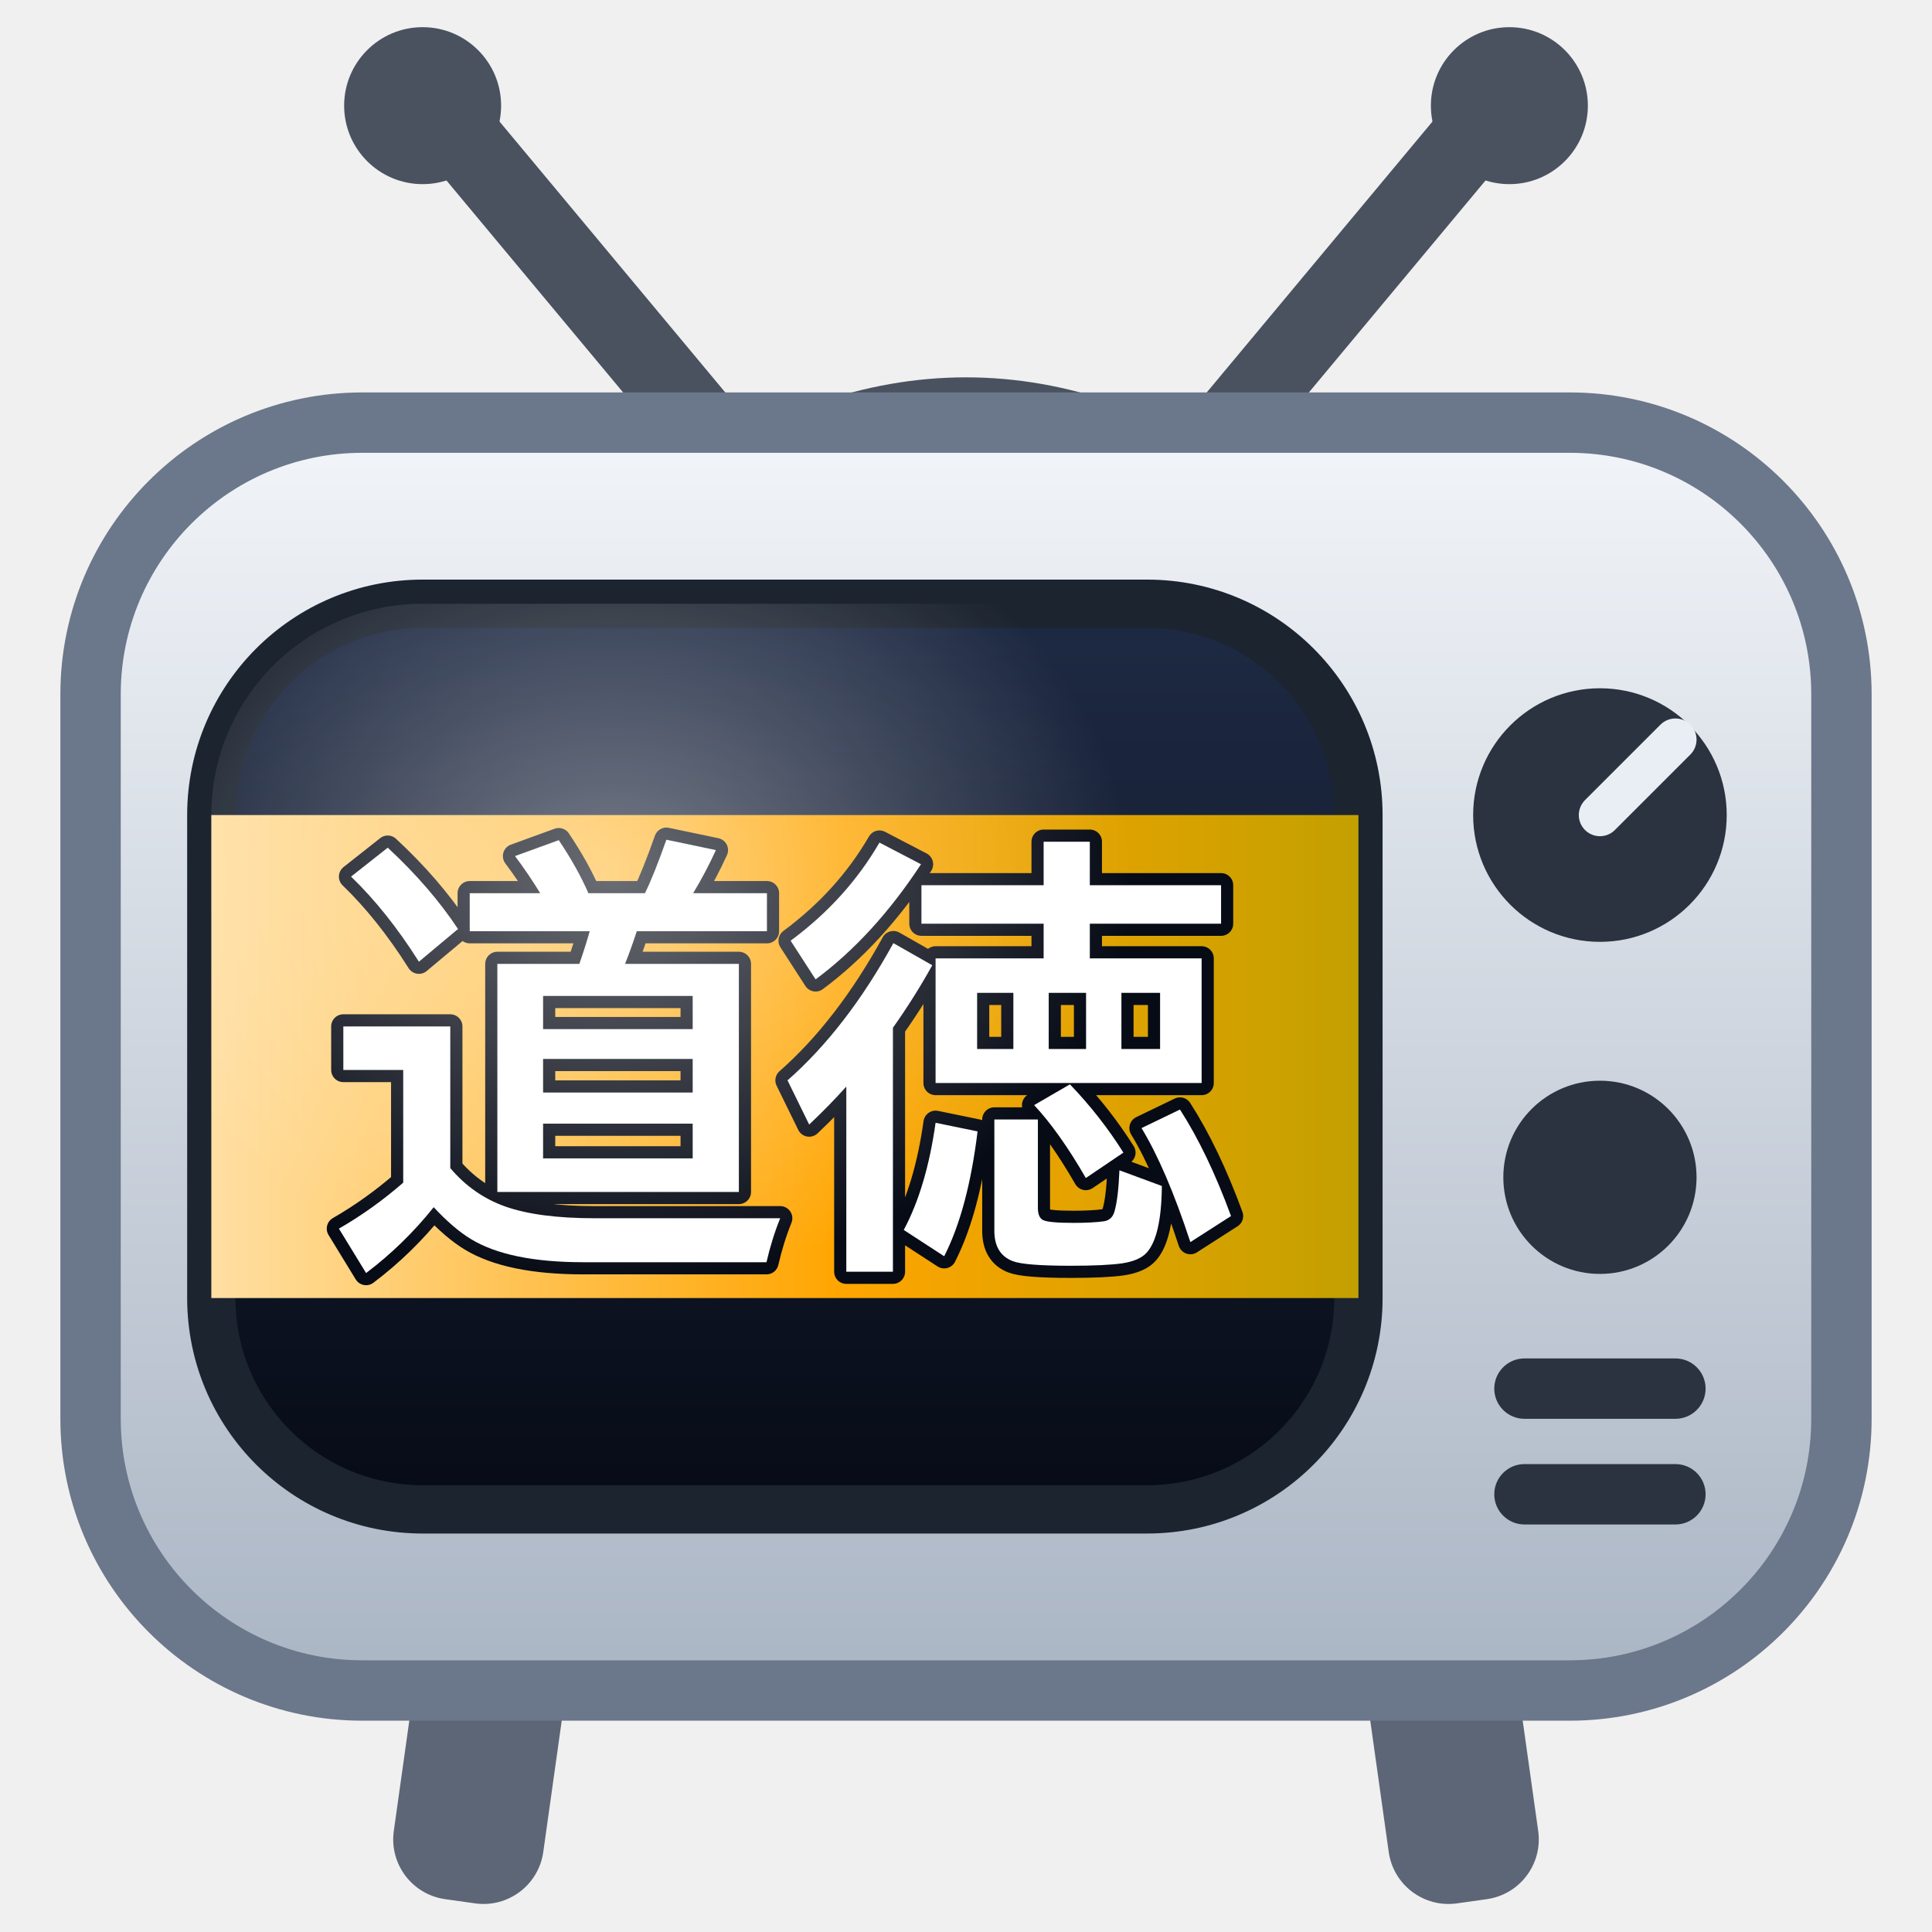
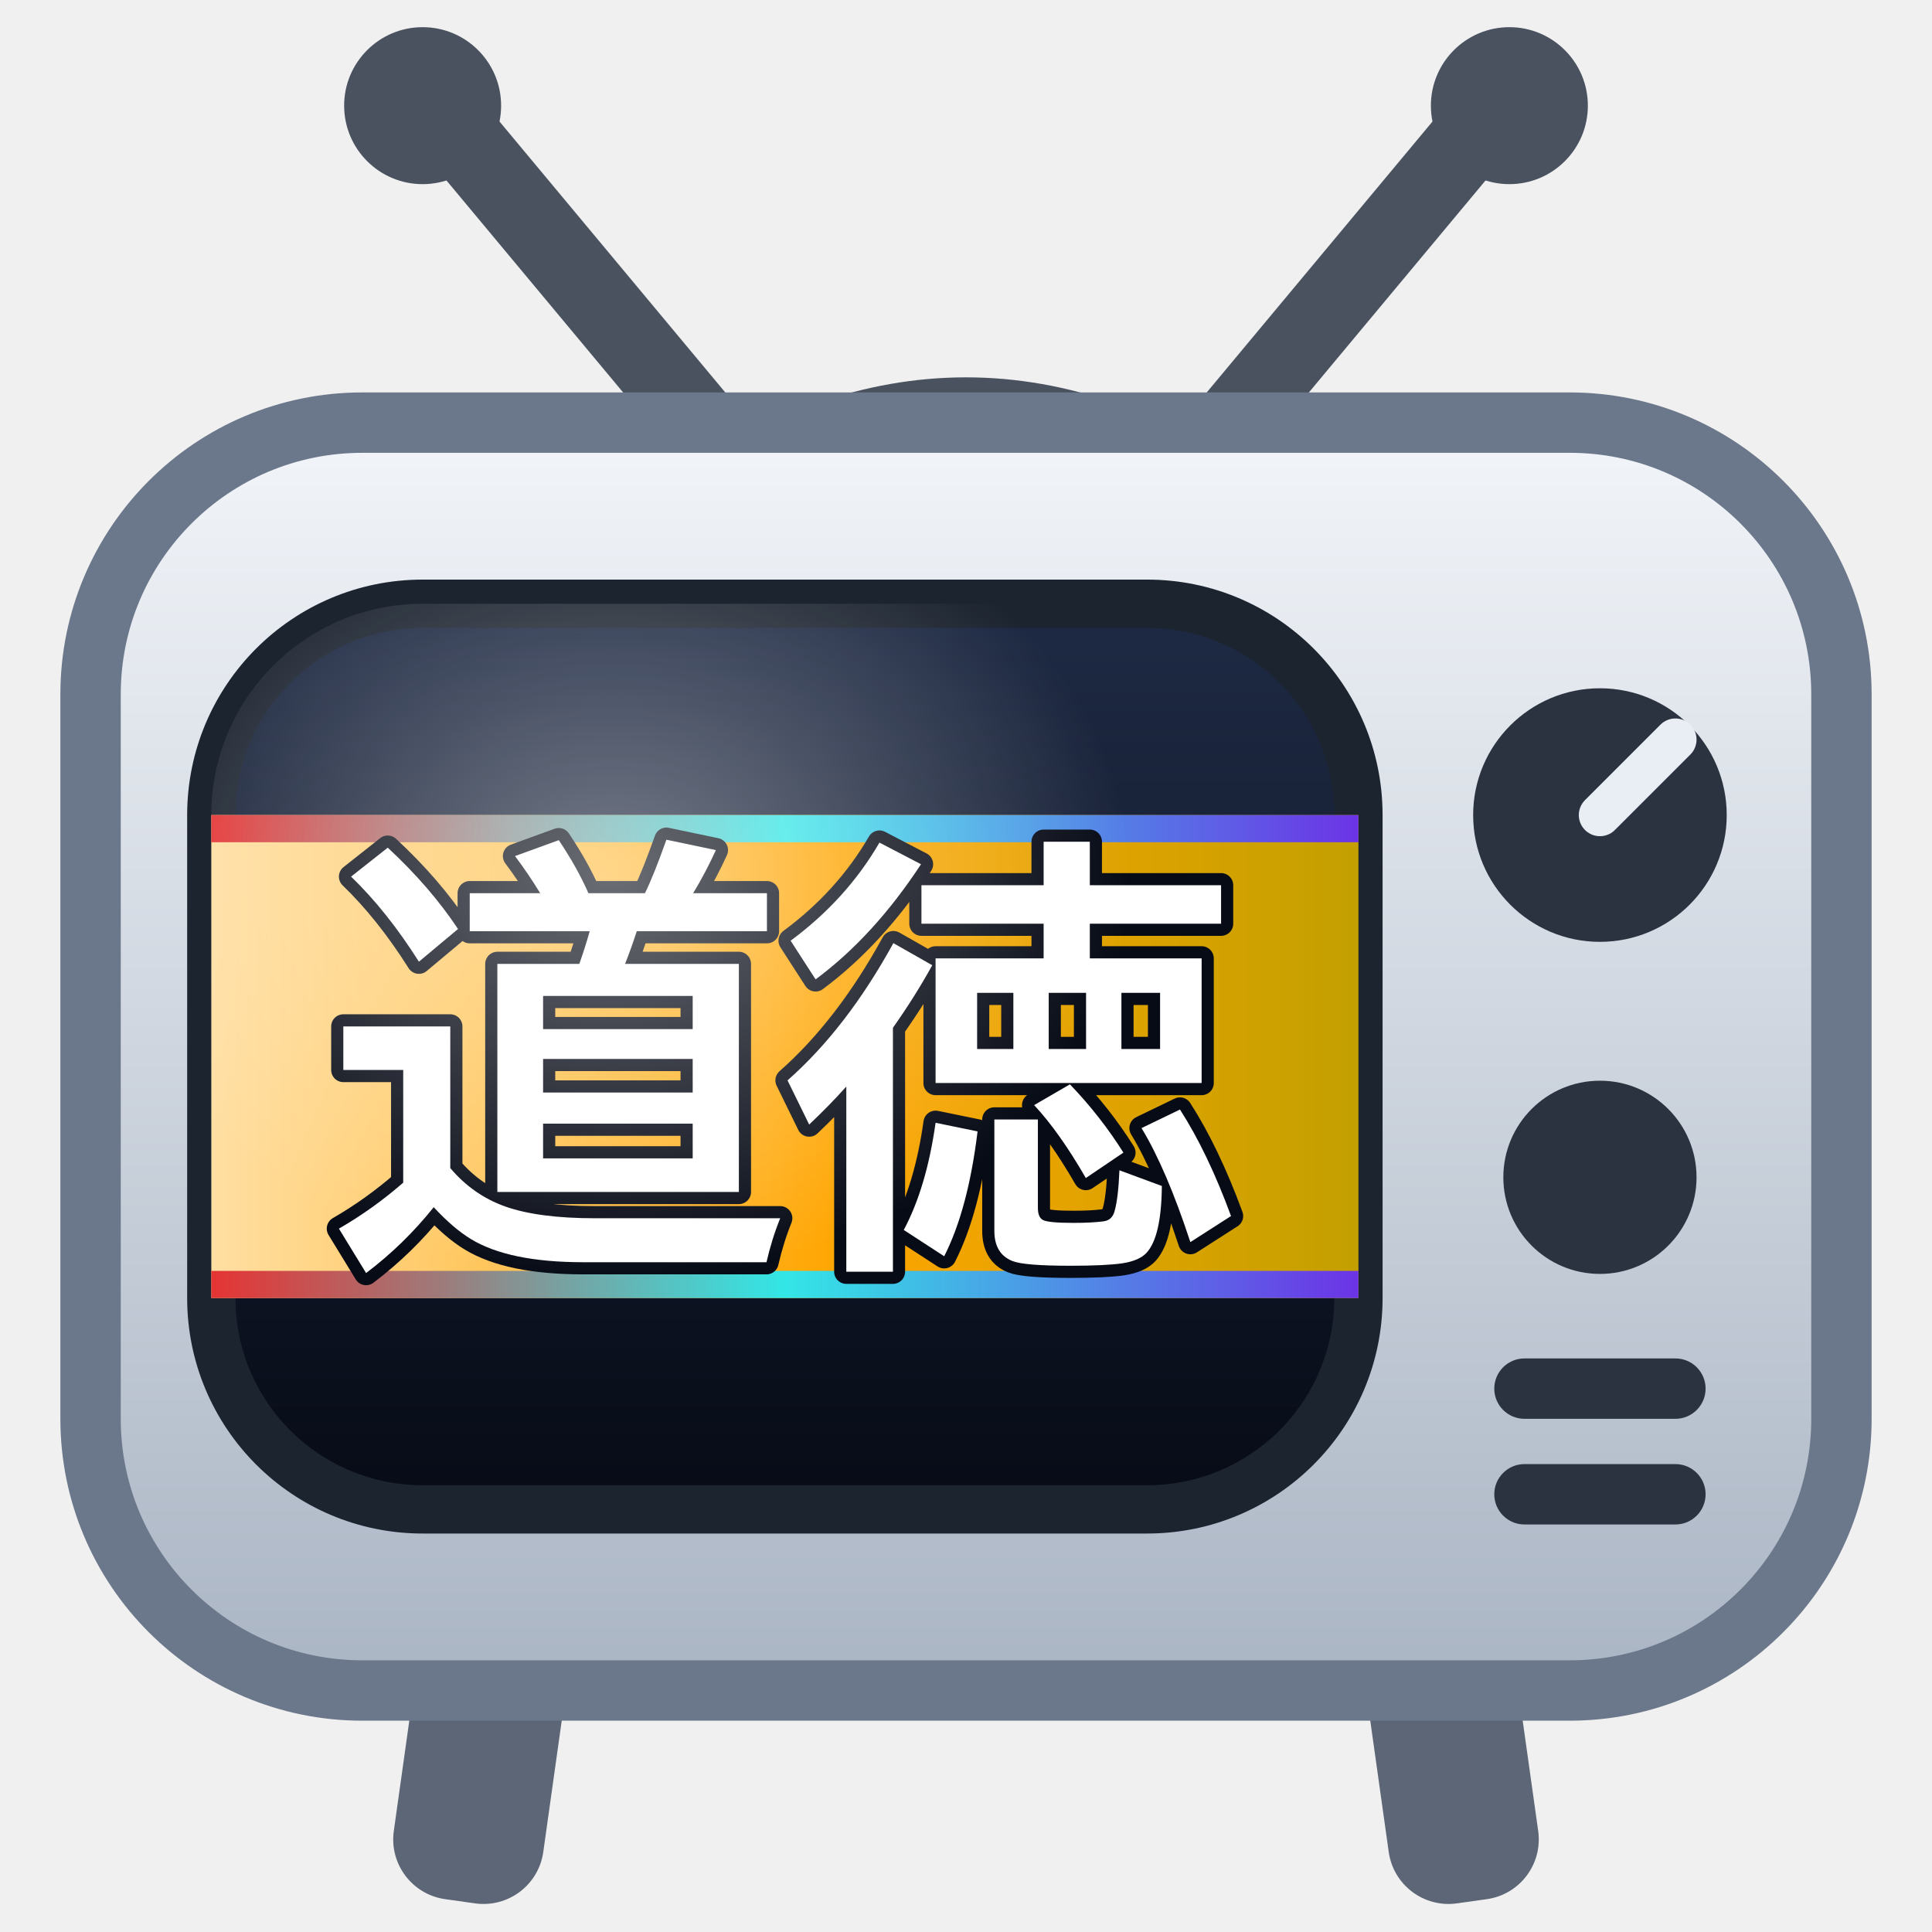
<svg xmlns="http://www.w3.org/2000/svg" viewBox="0 0 64 64">
  <defs>
    <linearGradient id="cab" x1="0" y1="0" x2="0" y2="1">
      <stop offset="0" stop-color="#F2F5F9" />
      <stop offset="1" stop-color="#AAB5C4" />
    </linearGradient>
    <linearGradient id="scr" x1="0" y1="0" x2="0" y2="1">
      <stop offset="0" stop-color="#1E2A44" />
      <stop offset="1" stop-color="#070B16" />
    </linearGradient>
    <linearGradient id="bd" x1="0" y1="0" x2="1" y2="0">
      <stop offset="0" stop-color="#FFDFA3" />
      <stop offset=".55" stop-color="#FFA500" />
      <stop offset="1" stop-color="#C2A000" />
    </linearGradient>
    <clipPath id="sc">
      <rect x="7" y="20" width="38" height="30" rx="7" />
    </clipPath>
    <radialGradient id="gl" cx=".35" cy=".3" r=".9">
      <stop offset="0" stop-color="#fff" stop-opacity=".4" />
      <stop offset=".5" stop-color="#fff" stop-opacity="0" />
    </radialGradient>
+     <linearGradient id="rbl" x1="0" y1="0" x2="1" y2="0">
+       <stop offset="0" stop-color="#E63333" />
+       <stop offset=".5" stop-color="#33E6E6" />
+       <stop offset="1" stop-color="#6C33E6" />
+     </linearGradient>
  </defs>
  <path d="M24 15 L14 3 M40 15 L50 3" stroke="#4A5260" stroke-width="2.6" stroke-linecap="round" />
  <circle cx="14" cy="3.5" r="2.6" fill="#4A5260" />
  <circle cx="50" cy="3.5" r="2.6" fill="#4A5260" />
  <path d="M22 16 Q32 9 42 16 Z" fill="#4A5260" />
  <rect x="14" y="54" width="5" height="9" rx="2" fill="#5C6676" transform="rotate(8 16 54)" />
  <rect x="45" y="54" width="5" height="9" rx="2" fill="#5C6676" transform="rotate(-8 48 54)" />
  <rect x="3" y="14" width="58" height="42" rx="9" fill="url(#cab)" stroke="#6B778A" stroke-width="2" />
  <rect x="7" y="20" width="38" height="30" rx="7" fill="url(#scr)" stroke="#1C2430" stroke-width="1.6" />
  <rect x="7" y="27" width="38" height="16" fill="url(#bd)" clip-path="url(#sc)" />
+   <rect x="7" y="27" width="38" height="0.9" fill="url(#rbl)" clip-path="url(#sc)" />
+   <rect x="7" y="42.1" width="38" height="0.9" fill="url(#rbl)" clip-path="url(#sc)" />
  <path d="M535 274Q638 152 784 100Q935 47 1188 47H2028Q1990 -47 1966 -152H1137Q800 -152 628 -47Q549 1 460 97Q325 -72 154 -201L31 0Q184 88 322 208V718H51V915H535ZM1166 1346H623V1518H942Q888 1606 828 1686L1026 1758Q1111 1631 1160 1518H1416Q1456 1599 1513 1760L1737 1713Q1691 1612 1634 1518H1968V1346H1379Q1354 1269 1326 1198H1841V166H748V1198H1119Q1146 1275 1166 1346ZM955 1053V903H1632V1053ZM955 768V616H1632V768ZM955 475V318H1632V475ZM393 1208Q249 1436 86 1593L252 1724Q444 1546 570 1356Z" fill="#fff" stroke="#070B16" stroke-width="110" paint-order="stroke" stroke-linejoin="round" transform="translate(11.00 40.70) scale(0.00732 -0.00732)" />
  <path d="M1380 1223H1886V659H682V1223H1171V1380H618V1554H1171V1751H1380V1554H1974V1380H1380ZM1034 1067H870V813H1034ZM1194 1067V813H1363V1067ZM1523 1067V813H1698V1067ZM489 909V-195H278V643Q204 560 110 471L12 671Q279 906 491 1292L667 1192Q588 1049 489 909ZM26 1303Q279 1490 428 1747L616 1649Q402 1323 139 1128ZM538 -6Q641 187 682 479L872 440Q829 87 721 -125ZM948 494H1145V94Q1145 51 1168 39Q1193 26 1306 26Q1389 26 1442 33Q1481 38 1492 79Q1509 139 1514 264L1706 193Q1704 -34 1638 -108Q1605 -145 1527 -157Q1451 -168 1293 -168Q1085 -168 1031 -147Q948 -115 948 -10ZM1362 229Q1242 437 1128 559L1290 653Q1429 508 1532 344ZM1835 -61Q1726 271 1614 455L1788 539Q1914 343 2019 57Z" fill="#fff" stroke="#070B16" stroke-width="110" paint-order="stroke" stroke-linejoin="round" transform="translate(26.00 40.70) scale(0.00732 -0.00732)" />
  <rect x="7" y="20" width="38" height="30" rx="7" fill="url(#gl)" />
  <circle cx="53" cy="27" r="4.2" fill="#2B3240" />
  <path d="M53 27 L55.5 24.5" stroke="#E9EEF5" stroke-width="1.4" stroke-linecap="round" />
  <circle cx="53" cy="39" r="3.2" fill="#2B3240" />
  <rect x="49.5" y="45" width="7" height="2" rx="1" fill="#2B3240" />
  <rect x="49.5" y="48.5" width="7" height="2" rx="1" fill="#2B3240" />
</svg>
